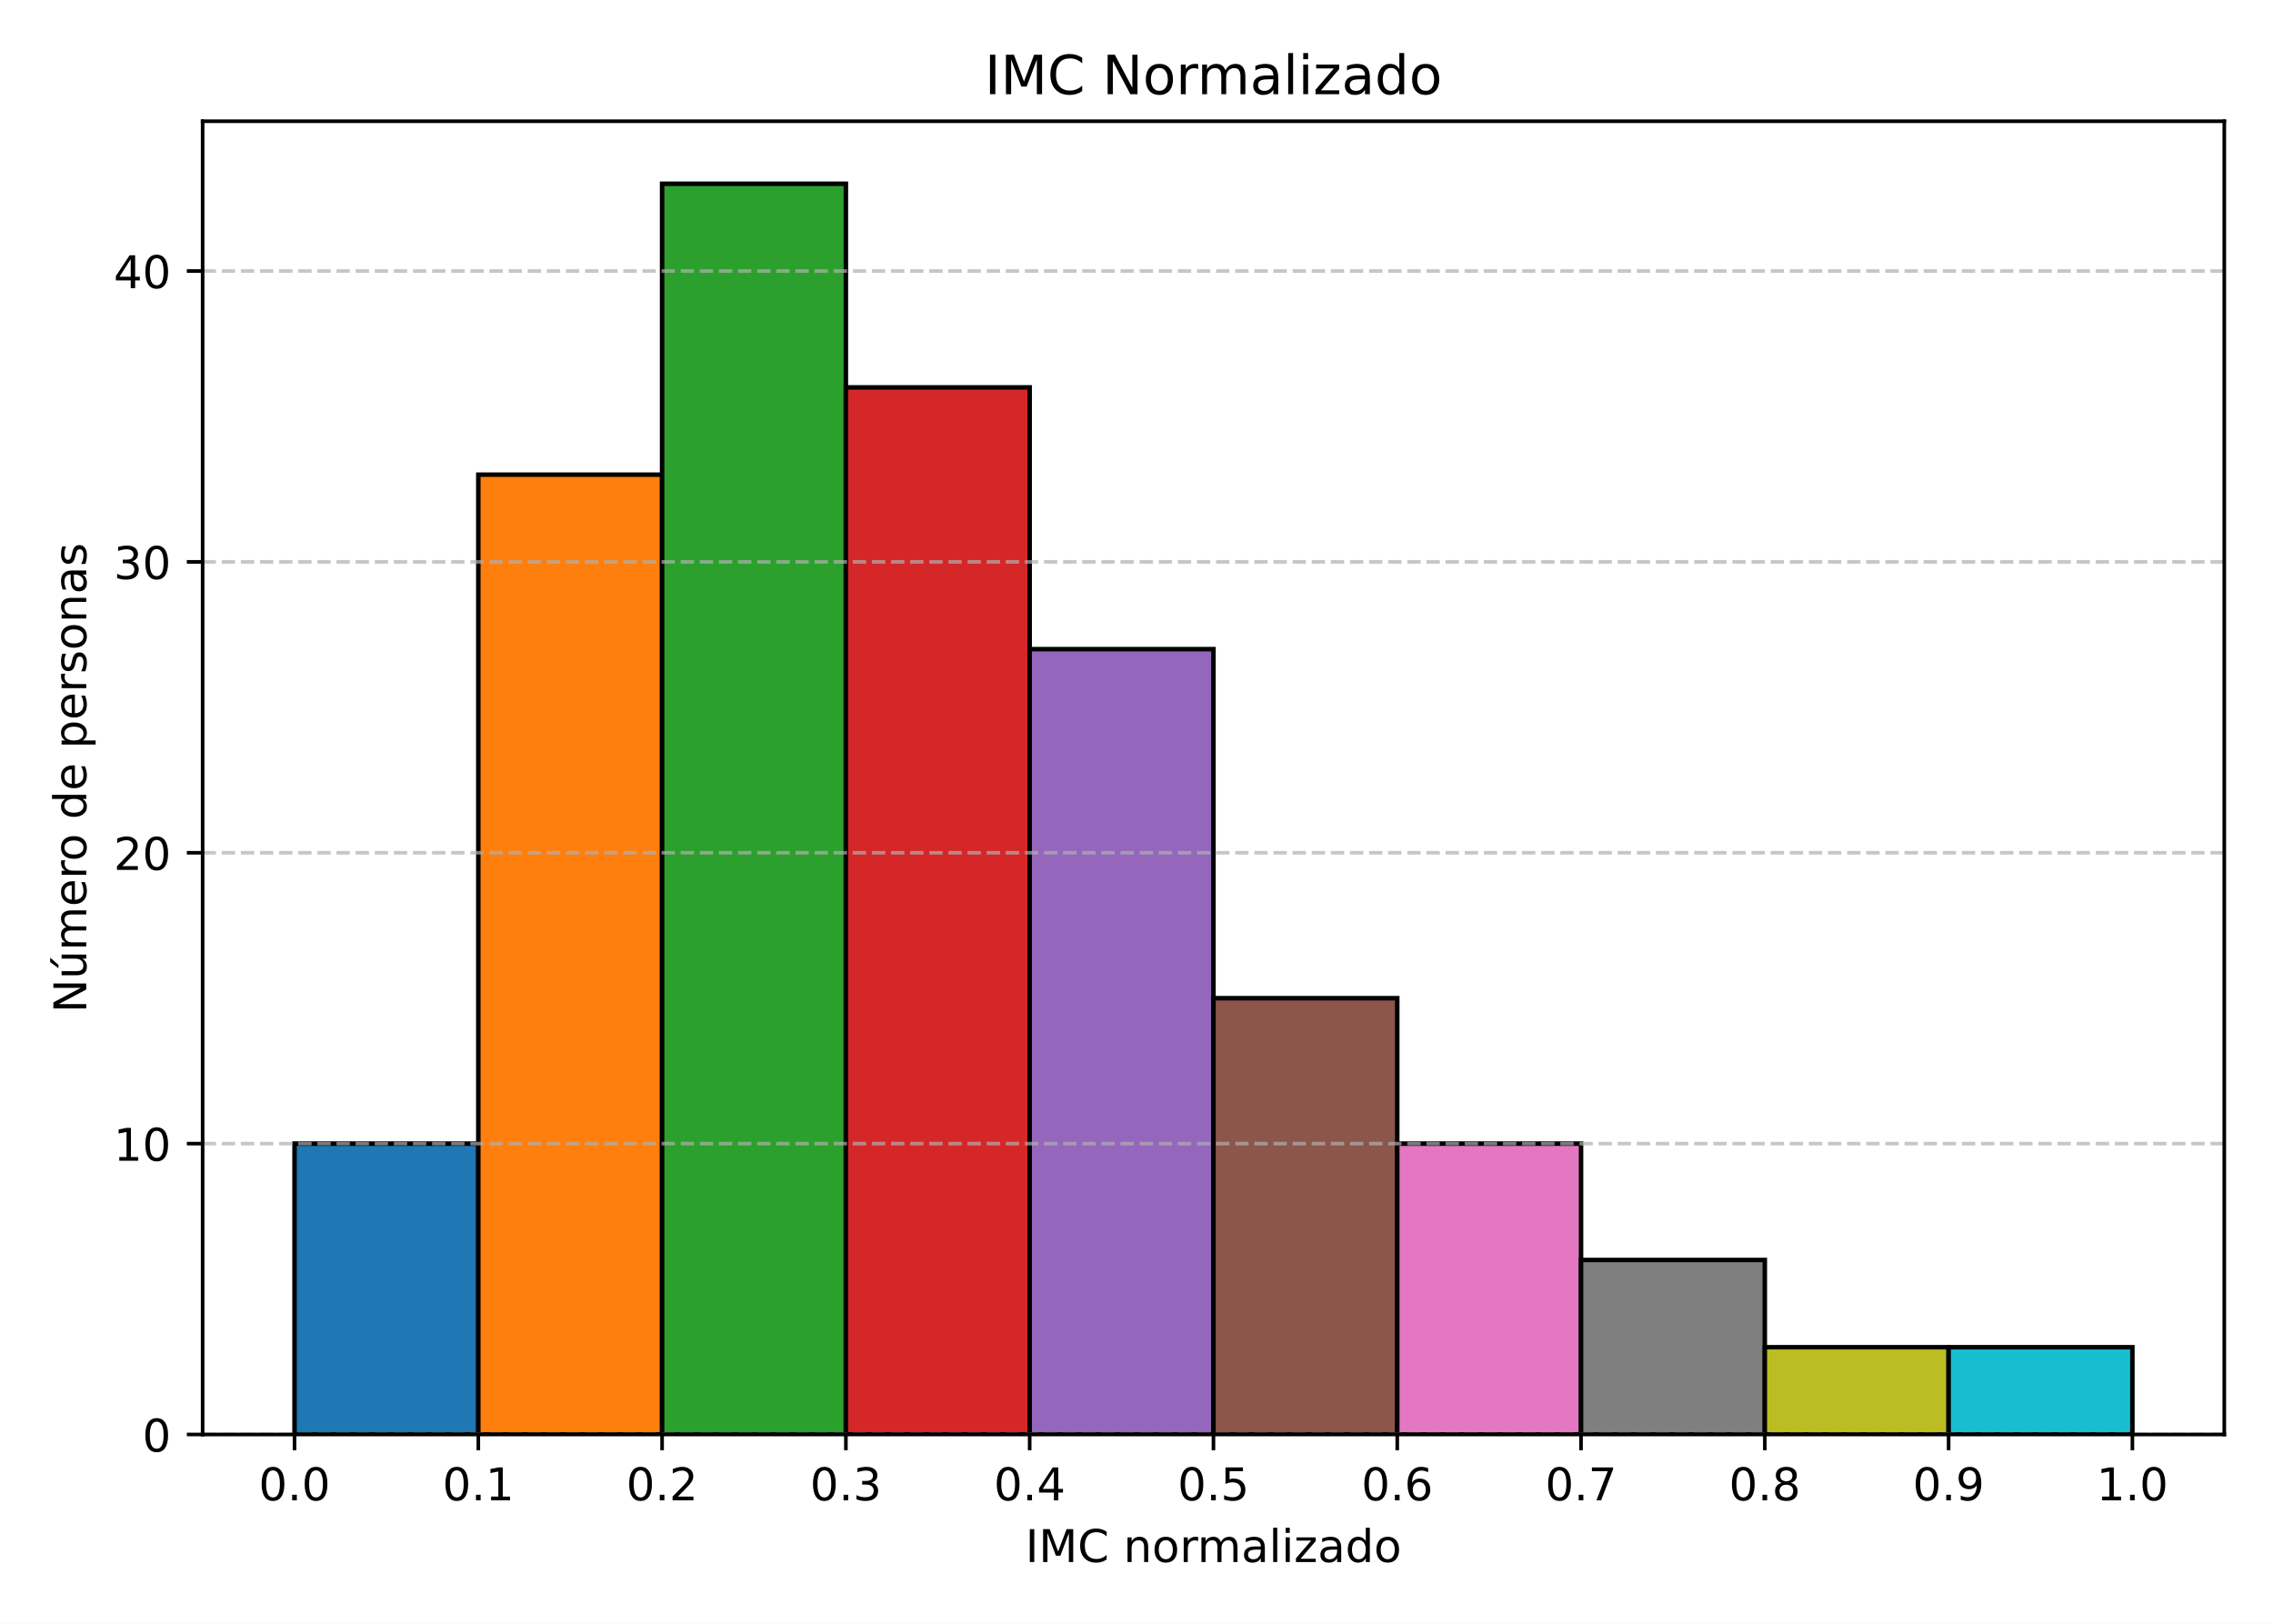
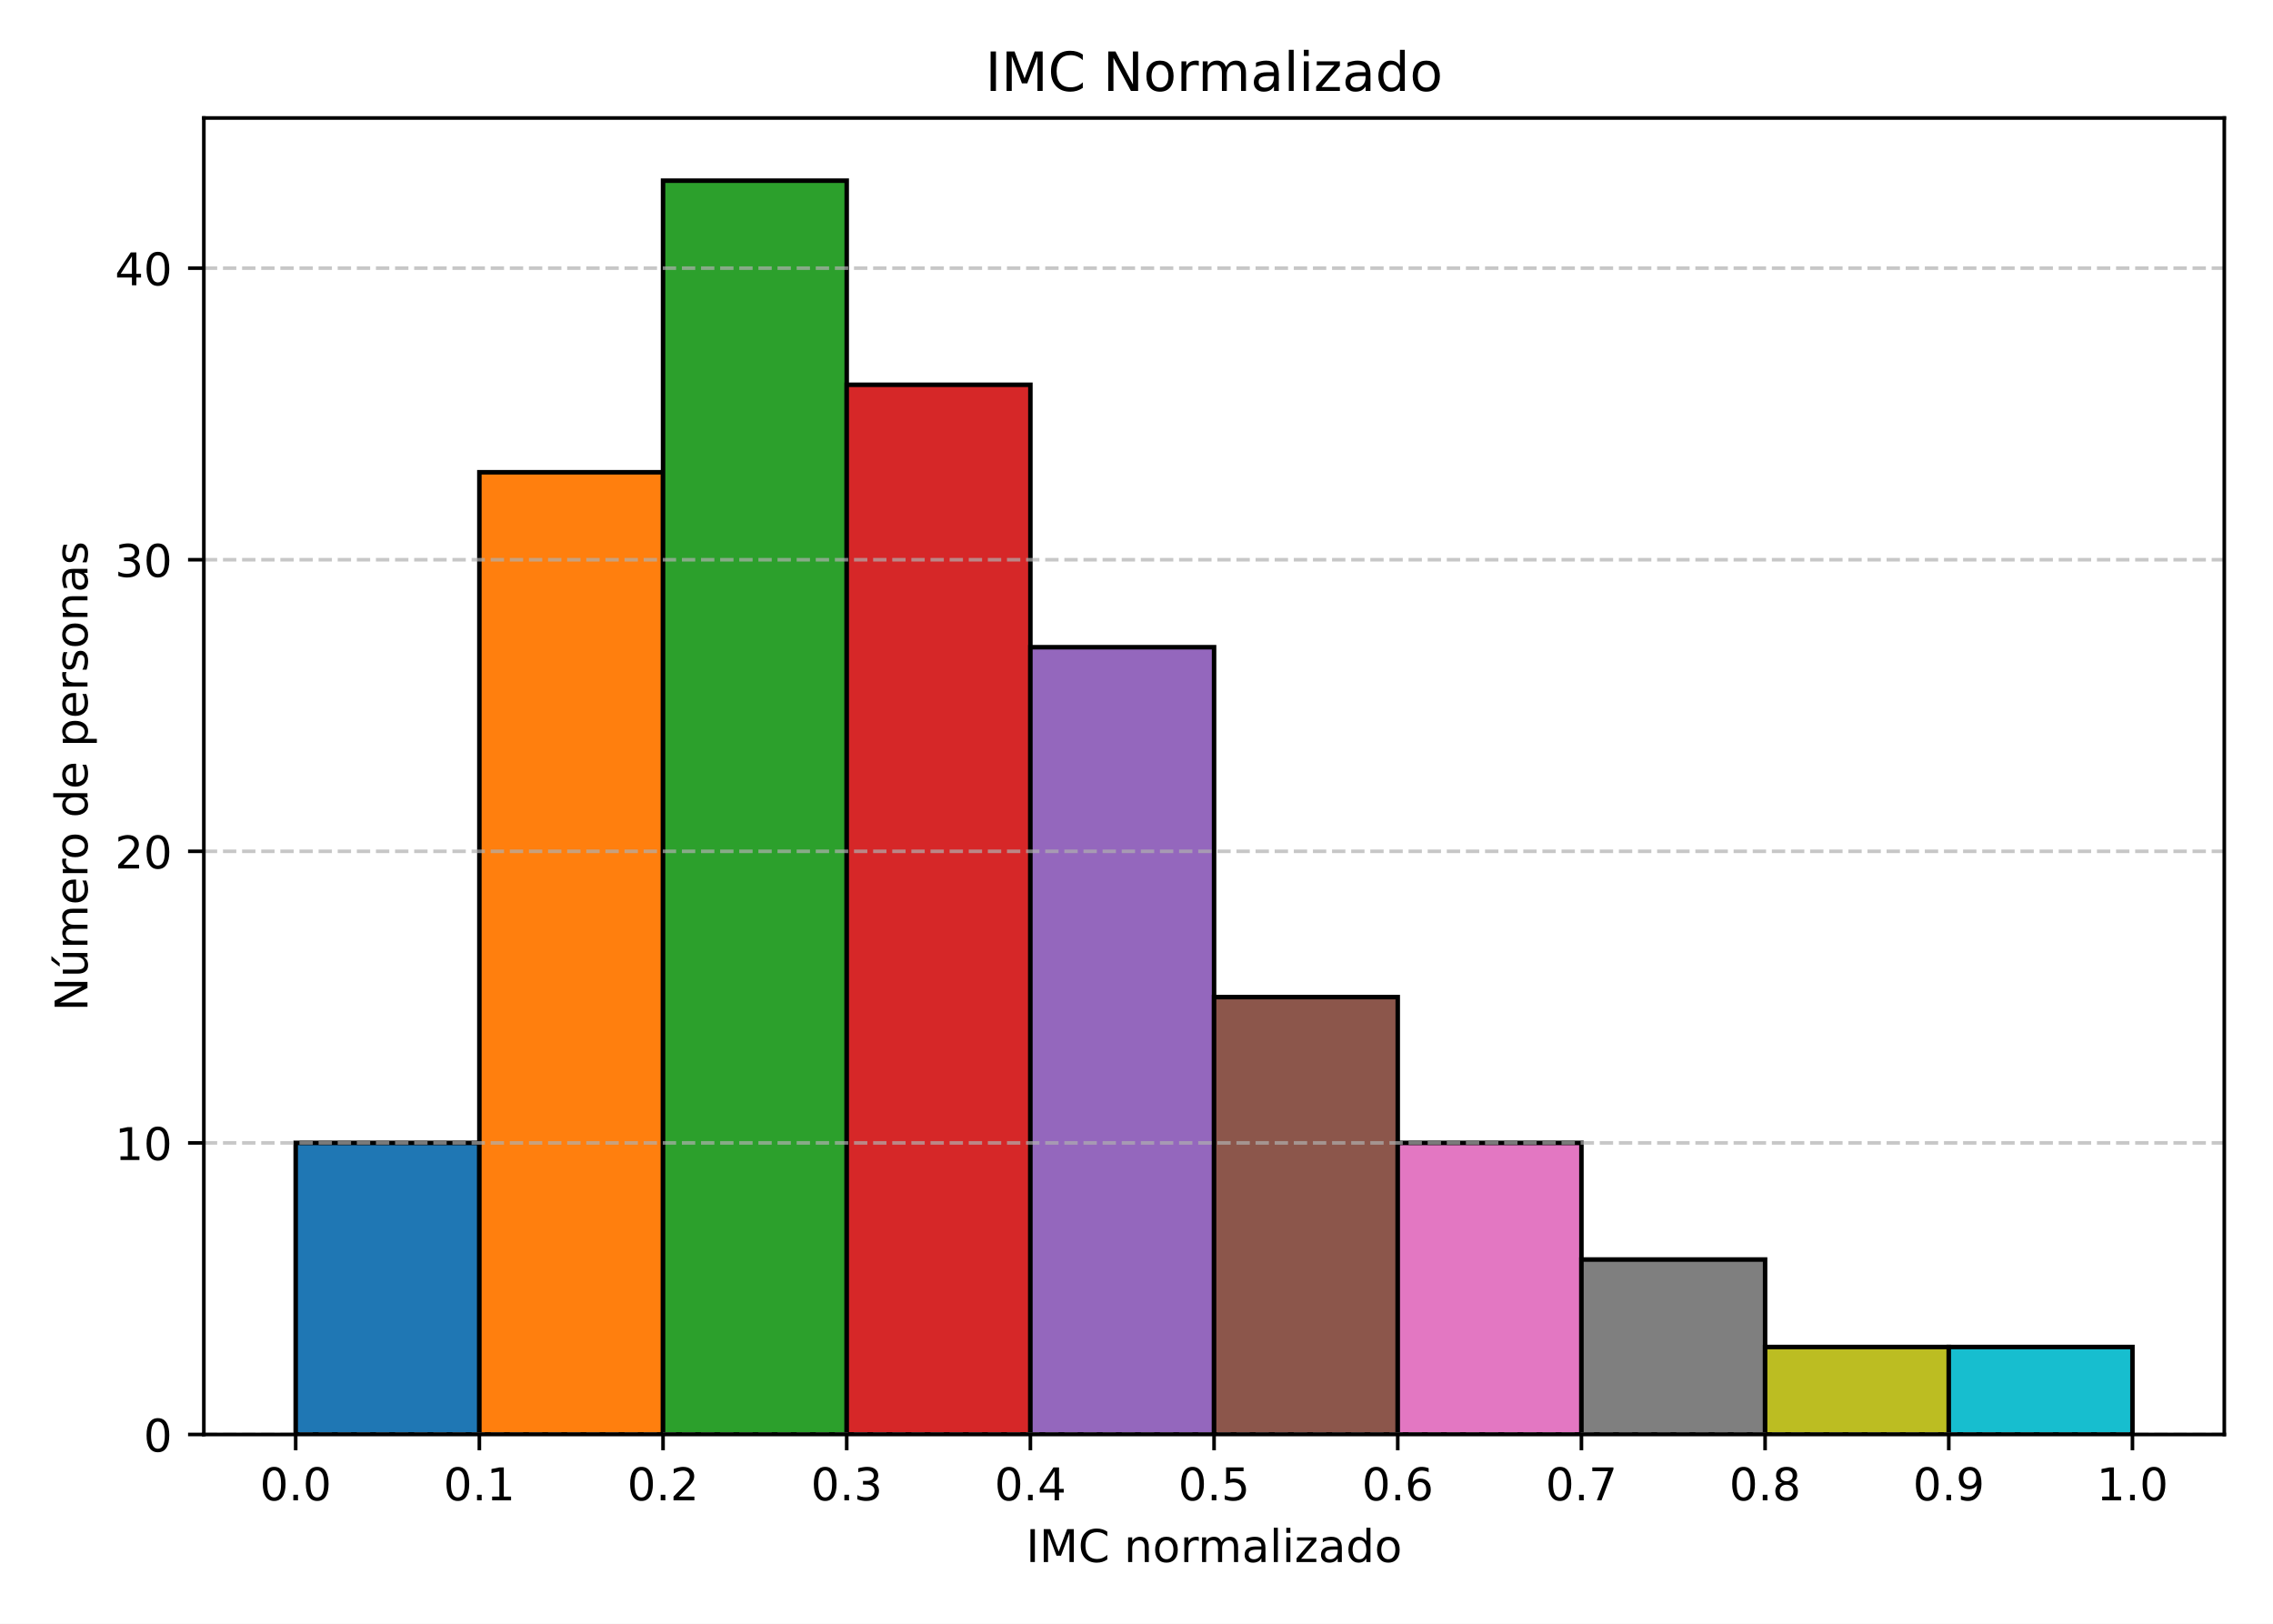
<svg xmlns="http://www.w3.org/2000/svg" xmlns:xlink="http://www.w3.org/1999/xlink" width="504pt" height="360pt" viewBox="0 0 504 360" version="1.1">
  <defs>
    <style type="text/css">*{stroke-linejoin: round; stroke-linecap: butt}</style>
  </defs>
  <g id="figure_1">
    <g id="patch_1">
      <path d="M 0 360  L 504 360  L 504 0  L 0 0  z " style="fill: #ffffff" />
    </g>
    <g id="axes_1">
      <g id="patch_2">
-         <path d="M 44.93 318.04  L 493.2 318.04  L 493.2 26.88  L 44.93 26.88  z " style="fill: #ffffff" />
+         <path d="M 45.2 318.04  L 493.2 318.04  L 493.2 26.16  L 45.2 26.16  z " style="fill: #ffffff" />
      </g>
      <g id="patch_3">
-         <path d="M 65.306 318.04  L 106.058 318.04  L 106.058 253.553  L 65.306 253.553  z " clip-path="url(#p4087e0a2cc)" style="fill: #1f77b4; stroke: #000000; stroke-linejoin: miter" />
+         <path d="M 65.564 318.04  L 106.291 318.04  L 106.291 253.393  L 65.564 253.393  z " clip-path="url(#pa90f0a18a9)" style="fill: #1f77b4; stroke: #000000; stroke-linejoin: miter" />
      </g>
      <g id="patch_4">
-         <path d="M 106.058 318.04  L 146.81 318.04  L 146.81 105.232  L 106.058 105.232  z " clip-path="url(#p4087e0a2cc)" style="fill: #ff7f0e; stroke: #000000; stroke-linejoin: miter" />
+         <path d="M 106.291 318.04  L 147.018 318.04  L 147.018 104.706  L 106.291 104.706  z " clip-path="url(#pa90f0a18a9)" style="fill: #ff7f0e; stroke: #000000; stroke-linejoin: miter" />
      </g>
      <g id="patch_5">
-         <path d="M 146.81 318.04  L 187.561 318.04  L 187.561 40.745  L 146.81 40.745  z " clip-path="url(#p4087e0a2cc)" style="fill: #2ca02c; stroke: #000000; stroke-linejoin: miter" />
+         <path d="M 147.018 318.04  L 187.745 318.04  L 187.745 40.059  L 147.018 40.059  z " clip-path="url(#pa90f0a18a9)" style="fill: #2ca02c; stroke: #000000; stroke-linejoin: miter" />
      </g>
      <g id="patch_6">
-         <path d="M 187.561 318.04  L 228.313 318.04  L 228.313 85.886  L 187.561 85.886  z " clip-path="url(#p4087e0a2cc)" style="fill: #d62728; stroke: #000000; stroke-linejoin: miter" />
+         <path d="M 187.745 318.04  L 228.473 318.04  L 228.473 85.312  L 187.745 85.312  z " clip-path="url(#pa90f0a18a9)" style="fill: #d62728; stroke: #000000; stroke-linejoin: miter" />
      </g>
      <g id="patch_7">
-         <path d="M 228.313 318.04  L 269.065 318.04  L 269.065 143.924  L 228.313 143.924  z " clip-path="url(#p4087e0a2cc)" style="fill: #9467bd; stroke: #000000; stroke-linejoin: miter" />
+         <path d="M 228.473 318.04  L 269.2 318.04  L 269.2 143.494  L 228.473 143.494  z " clip-path="url(#pa90f0a18a9)" style="fill: #9467bd; stroke: #000000; stroke-linejoin: miter" />
      </g>
      <g id="patch_8">
-         <path d="M 269.065 318.04  L 309.817 318.04  L 309.817 221.309  L 269.065 221.309  z " clip-path="url(#p4087e0a2cc)" style="fill: #8c564b; stroke: #000000; stroke-linejoin: miter" />
+         <path d="M 269.2 318.04  L 309.927 318.04  L 309.927 221.07  L 269.2 221.07  z " clip-path="url(#pa90f0a18a9)" style="fill: #8c564b; stroke: #000000; stroke-linejoin: miter" />
      </g>
      <g id="patch_9">
-         <path d="M 309.817 318.04  L 350.569 318.04  L 350.569 253.553  L 309.817 253.553  z " clip-path="url(#p4087e0a2cc)" style="fill: #e377c2; stroke: #000000; stroke-linejoin: miter" />
+         <path d="M 309.927 318.04  L 350.655 318.04  L 350.655 253.393  L 309.927 253.393  z " clip-path="url(#pa90f0a18a9)" style="fill: #e377c2; stroke: #000000; stroke-linejoin: miter" />
      </g>
      <g id="patch_10">
-         <path d="M 350.569 318.04  L 391.32 318.04  L 391.32 279.348  L 350.569 279.348  z " clip-path="url(#p4087e0a2cc)" style="fill: #7f7f7f; stroke: #000000; stroke-linejoin: miter" />
+         <path d="M 350.655 318.04  L 391.382 318.04  L 391.382 279.252  L 350.655 279.252  z " clip-path="url(#pa90f0a18a9)" style="fill: #7f7f7f; stroke: #000000; stroke-linejoin: miter" />
      </g>
      <g id="patch_11">
-         <path d="M 391.32 318.04  L 432.072 318.04  L 432.072 298.694  L 391.32 298.694  z " clip-path="url(#p4087e0a2cc)" style="fill: #bcbd22; stroke: #000000; stroke-linejoin: miter" />
+         <path d="M 391.382 318.04  L 432.109 318.04  L 432.109 298.646  L 391.382 298.646  z " clip-path="url(#pa90f0a18a9)" style="fill: #bcbd22; stroke: #000000; stroke-linejoin: miter" />
      </g>
      <g id="patch_12">
-         <path d="M 432.072 318.04  L 472.824 318.04  L 472.824 298.694  L 432.072 298.694  z " clip-path="url(#p4087e0a2cc)" style="fill: #17becf; stroke: #000000; stroke-linejoin: miter" />
+         <path d="M 432.109 318.04  L 472.836 318.04  L 472.836 298.646  L 432.109 298.646  z " clip-path="url(#pa90f0a18a9)" style="fill: #17becf; stroke: #000000; stroke-linejoin: miter" />
      </g>
      <g id="matplotlib.axis_1">
        <g id="xtick_1">
          <g id="line2d_1">
            <defs>
-               <path id="mb56e613b08" d="M 0 0  L 0 3.5  " style="stroke: #000000; stroke-width: 0.8" />
+               <path id="m050bd1d687" d="M 0 0  L 0 3.5  " style="stroke: #000000; stroke-width: 0.8" />
            </defs>
            <g>
-               <use xlink:href="#mb56e613b08" x="65.306" y="318.04" style="stroke: #000000; stroke-width: 0.8" />
+               <use xlink:href="#m050bd1d687" x="65.564" y="318.04" style="stroke: #000000; stroke-width: 0.8" />
            </g>
          </g>
          <g id="text_1">
-             <g transform="translate(57.35435 332.6384) scale(0.1 -0.1)">
+             <g transform="translate(57.61207 332.6384) scale(0.1 -0.1)">
              <defs>
                <path id="DejaVuSans-30" d="M 2034 4250  Q 1547 4250 1301 3770  Q 1056 3291 1056 2328  Q 1056 1369 1301 889  Q 1547 409 2034 409  Q 2525 409 2770 889  Q 3016 1369 3016 2328  Q 3016 3291 2770 3770  Q 2525 4250 2034 4250  z M 2034 4750  Q 2819 4750 3233 4129  Q 3647 3509 3647 2328  Q 3647 1150 3233 529  Q 2819 -91 2034 -91  Q 1250 -91 836 529  Q 422 1150 422 2328  Q 422 3509 836 4129  Q 1250 4750 2034 4750  z " transform="scale(0.015625)" />
                <path id="DejaVuSans-2e" d="M 684 794  L 1344 794  L 1344 0  L 684 0  L 684 794  z " transform="scale(0.015625)" />
              </defs>
              <use xlink:href="#DejaVuSans-30" />
-               <use xlink:href="#DejaVuSans-2e" transform="translate(63.62305 0)" />
-               <use xlink:href="#DejaVuSans-30" transform="translate(95.41016 0)" />
+               <use xlink:href="#DejaVuSans-2e" x="63.623" />
+               <use xlink:href="#DejaVuSans-30" x="95.41" />
            </g>
          </g>
        </g>
        <g id="xtick_2">
          <g id="line2d_2">
            <g>
-               <use xlink:href="#mb56e613b08" x="106.058" y="318.04" style="stroke: #000000; stroke-width: 0.8" />
+               <use xlink:href="#m050bd1d687" x="106.291" y="318.04" style="stroke: #000000; stroke-width: 0.8" />
            </g>
          </g>
          <g id="text_2">
-             <g transform="translate(98.10617 332.6384) scale(0.1 -0.1)">
+             <g transform="translate(98.33935 332.6384) scale(0.1 -0.1)">
              <defs>
                <path id="DejaVuSans-31" d="M 794 531  L 1825 531  L 1825 4091  L 703 3866  L 703 4441  L 1819 4666  L 2450 4666  L 2450 531  L 3481 531  L 3481 0  L 794 0  L 794 531  z " transform="scale(0.015625)" />
              </defs>
              <use xlink:href="#DejaVuSans-30" />
-               <use xlink:href="#DejaVuSans-2e" transform="translate(63.62305 0)" />
-               <use xlink:href="#DejaVuSans-31" transform="translate(95.41016 0)" />
+               <use xlink:href="#DejaVuSans-2e" x="63.623" />
+               <use xlink:href="#DejaVuSans-31" x="95.41" />
            </g>
          </g>
        </g>
        <g id="xtick_3">
          <g id="line2d_3">
            <g>
-               <use xlink:href="#mb56e613b08" x="146.81" y="318.04" style="stroke: #000000; stroke-width: 0.8" />
+               <use xlink:href="#m050bd1d687" x="147.018" y="318.04" style="stroke: #000000; stroke-width: 0.8" />
            </g>
          </g>
          <g id="text_3">
-             <g transform="translate(138.858 332.6384) scale(0.1 -0.1)">
+             <g transform="translate(139.0666 332.6384) scale(0.1 -0.1)">
              <defs>
                <path id="DejaVuSans-32" d="M 1228 531  L 3431 531  L 3431 0  L 469 0  L 469 531  Q 828 903 1448 1529  Q 2069 2156 2228 2338  Q 2531 2678 2651 2914  Q 2772 3150 2772 3378  Q 2772 3750 2511 3984  Q 2250 4219 1831 4219  Q 1534 4219 1204 4116  Q 875 4013 500 3803  L 500 4441  Q 881 4594 1212 4672  Q 1544 4750 1819 4750  Q 2544 4750 2975 4387  Q 3406 4025 3406 3419  Q 3406 3131 3298 2873  Q 3191 2616 2906 2266  Q 2828 2175 2409 1742  Q 1991 1309 1228 531  z " transform="scale(0.015625)" />
              </defs>
              <use xlink:href="#DejaVuSans-30" />
-               <use xlink:href="#DejaVuSans-2e" transform="translate(63.62305 0)" />
-               <use xlink:href="#DejaVuSans-32" transform="translate(95.41016 0)" />
+               <use xlink:href="#DejaVuSans-2e" x="63.623" />
+               <use xlink:href="#DejaVuSans-32" x="95.41" />
            </g>
          </g>
        </g>
        <g id="xtick_4">
          <g id="line2d_4">
            <g>
-               <use xlink:href="#mb56e613b08" x="187.561" y="318.04" style="stroke: #000000; stroke-width: 0.8" />
+               <use xlink:href="#m050bd1d687" x="187.745" y="318.04" style="stroke: #000000; stroke-width: 0.8" />
            </g>
          </g>
          <g id="text_4">
-             <g transform="translate(179.6098 332.6384) scale(0.1 -0.1)">
+             <g transform="translate(179.7939 332.6384) scale(0.1 -0.1)">
              <defs>
                <path id="DejaVuSans-33" d="M 2597 2516  Q 3050 2419 3304 2112  Q 3559 1806 3559 1356  Q 3559 666 3084 287  Q 2609 -91 1734 -91  Q 1441 -91 1130 -33  Q 819 25 488 141  L 488 750  Q 750 597 1062 519  Q 1375 441 1716 441  Q 2309 441 2620 675  Q 2931 909 2931 1356  Q 2931 1769 2642 2001  Q 2353 2234 1838 2234  L 1294 2234  L 1294 2753  L 1863 2753  Q 2328 2753 2575 2939  Q 2822 3125 2822 3475  Q 2822 3834 2567 4026  Q 2313 4219 1838 4219  Q 1578 4219 1281 4162  Q 984 4106 628 3988  L 628 4550  Q 988 4650 1302 4700  Q 1616 4750 1894 4750  Q 2613 4750 3031 4423  Q 3450 4097 3450 3541  Q 3450 3153 3228 2886  Q 3006 2619 2597 2516  z " transform="scale(0.015625)" />
              </defs>
              <use xlink:href="#DejaVuSans-30" />
-               <use xlink:href="#DejaVuSans-2e" transform="translate(63.62305 0)" />
-               <use xlink:href="#DejaVuSans-33" transform="translate(95.41016 0)" />
+               <use xlink:href="#DejaVuSans-2e" x="63.623" />
+               <use xlink:href="#DejaVuSans-33" x="95.41" />
            </g>
          </g>
        </g>
        <g id="xtick_5">
          <g id="line2d_5">
            <g>
-               <use xlink:href="#mb56e613b08" x="228.313" y="318.04" style="stroke: #000000; stroke-width: 0.8" />
+               <use xlink:href="#m050bd1d687" x="228.473" y="318.04" style="stroke: #000000; stroke-width: 0.8" />
            </g>
          </g>
          <g id="text_5">
-             <g transform="translate(220.3616 332.6384) scale(0.1 -0.1)">
+             <g transform="translate(220.5212 332.6384) scale(0.1 -0.1)">
              <defs>
                <path id="DejaVuSans-34" d="M 2419 4116  L 825 1625  L 2419 1625  L 2419 4116  z M 2253 4666  L 3047 4666  L 3047 1625  L 3713 1625  L 3713 1100  L 3047 1100  L 3047 0  L 2419 0  L 2419 1100  L 313 1100  L 313 1709  L 2253 4666  z " transform="scale(0.015625)" />
              </defs>
              <use xlink:href="#DejaVuSans-30" />
-               <use xlink:href="#DejaVuSans-2e" transform="translate(63.62305 0)" />
-               <use xlink:href="#DejaVuSans-34" transform="translate(95.41016 0)" />
+               <use xlink:href="#DejaVuSans-2e" x="63.623" />
+               <use xlink:href="#DejaVuSans-34" x="95.41" />
            </g>
          </g>
        </g>
        <g id="xtick_6">
          <g id="line2d_6">
            <g>
-               <use xlink:href="#mb56e613b08" x="269.065" y="318.04" style="stroke: #000000; stroke-width: 0.8" />
+               <use xlink:href="#m050bd1d687" x="269.2" y="318.04" style="stroke: #000000; stroke-width: 0.8" />
            </g>
          </g>
          <g id="text_6">
-             <g transform="translate(261.1134 332.6384) scale(0.1 -0.1)">
+             <g transform="translate(261.2484 332.6384) scale(0.1 -0.1)">
              <defs>
                <path id="DejaVuSans-35" d="M 691 4666  L 3169 4666  L 3169 4134  L 1269 4134  L 1269 2991  Q 1406 3038 1543 3061  Q 1681 3084 1819 3084  Q 2600 3084 3056 2656  Q 3513 2228 3513 1497  Q 3513 744 3044 326  Q 2575 -91 1722 -91  Q 1428 -91 1123 -41  Q 819 9 494 109  L 494 744  Q 775 591 1075 516  Q 1375 441 1709 441  Q 2250 441 2565 725  Q 2881 1009 2881 1497  Q 2881 1984 2565 2268  Q 2250 2553 1709 2553  Q 1456 2553 1204 2497  Q 953 2441 691 2322  L 691 4666  z " transform="scale(0.015625)" />
              </defs>
              <use xlink:href="#DejaVuSans-30" />
-               <use xlink:href="#DejaVuSans-2e" transform="translate(63.62305 0)" />
-               <use xlink:href="#DejaVuSans-35" transform="translate(95.41016 0)" />
+               <use xlink:href="#DejaVuSans-2e" x="63.623" />
+               <use xlink:href="#DejaVuSans-35" x="95.41" />
            </g>
          </g>
        </g>
        <g id="xtick_7">
          <g id="line2d_7">
            <g>
-               <use xlink:href="#mb56e613b08" x="309.817" y="318.04" style="stroke: #000000; stroke-width: 0.8" />
+               <use xlink:href="#m050bd1d687" x="309.927" y="318.04" style="stroke: #000000; stroke-width: 0.8" />
            </g>
          </g>
          <g id="text_7">
-             <g transform="translate(301.8653 332.6384) scale(0.1 -0.1)">
+             <g transform="translate(301.9757 332.6384) scale(0.1 -0.1)">
              <defs>
                <path id="DejaVuSans-36" d="M 2113 2584  Q 1688 2584 1439 2293  Q 1191 2003 1191 1497  Q 1191 994 1439 701  Q 1688 409 2113 409  Q 2538 409 2786 701  Q 3034 994 3034 1497  Q 3034 2003 2786 2293  Q 2538 2584 2113 2584  z M 3366 4563  L 3366 3988  Q 3128 4100 2886 4159  Q 2644 4219 2406 4219  Q 1781 4219 1451 3797  Q 1122 3375 1075 2522  Q 1259 2794 1537 2939  Q 1816 3084 2150 3084  Q 2853 3084 3261 2657  Q 3669 2231 3669 1497  Q 3669 778 3244 343  Q 2819 -91 2113 -91  Q 1303 -91 875 529  Q 447 1150 447 2328  Q 447 3434 972 4092  Q 1497 4750 2381 4750  Q 2619 4750 2861 4703  Q 3103 4656 3366 4563  z " transform="scale(0.015625)" />
              </defs>
              <use xlink:href="#DejaVuSans-30" />
-               <use xlink:href="#DejaVuSans-2e" transform="translate(63.62305 0)" />
-               <use xlink:href="#DejaVuSans-36" transform="translate(95.41016 0)" />
+               <use xlink:href="#DejaVuSans-2e" x="63.623" />
+               <use xlink:href="#DejaVuSans-36" x="95.41" />
            </g>
          </g>
        </g>
        <g id="xtick_8">
          <g id="line2d_8">
            <g>
-               <use xlink:href="#mb56e613b08" x="350.569" y="318.04" style="stroke: #000000; stroke-width: 0.8" />
+               <use xlink:href="#m050bd1d687" x="350.655" y="318.04" style="stroke: #000000; stroke-width: 0.8" />
            </g>
          </g>
          <g id="text_8">
-             <g transform="translate(342.6171 332.6384) scale(0.1 -0.1)">
+             <g transform="translate(342.703 332.6384) scale(0.1 -0.1)">
              <defs>
                <path id="DejaVuSans-37" d="M 525 4666  L 3525 4666  L 3525 4397  L 1831 0  L 1172 0  L 2766 4134  L 525 4134  L 525 4666  z " transform="scale(0.015625)" />
              </defs>
              <use xlink:href="#DejaVuSans-30" />
-               <use xlink:href="#DejaVuSans-2e" transform="translate(63.62305 0)" />
-               <use xlink:href="#DejaVuSans-37" transform="translate(95.41016 0)" />
+               <use xlink:href="#DejaVuSans-2e" x="63.623" />
+               <use xlink:href="#DejaVuSans-37" x="95.41" />
            </g>
          </g>
        </g>
        <g id="xtick_9">
          <g id="line2d_9">
            <g>
-               <use xlink:href="#mb56e613b08" x="391.32" y="318.04" style="stroke: #000000; stroke-width: 0.8" />
+               <use xlink:href="#m050bd1d687" x="391.382" y="318.04" style="stroke: #000000; stroke-width: 0.8" />
            </g>
          </g>
          <g id="text_9">
-             <g transform="translate(383.3689 332.6384) scale(0.1 -0.1)">
+             <g transform="translate(383.4303 332.6384) scale(0.1 -0.1)">
              <defs>
                <path id="DejaVuSans-38" d="M 2034 2216  Q 1584 2216 1326 1975  Q 1069 1734 1069 1313  Q 1069 891 1326 650  Q 1584 409 2034 409  Q 2484 409 2743 651  Q 3003 894 3003 1313  Q 3003 1734 2745 1975  Q 2488 2216 2034 2216  z M 1403 2484  Q 997 2584 770 2862  Q 544 3141 544 3541  Q 544 4100 942 4425  Q 1341 4750 2034 4750  Q 2731 4750 3128 4425  Q 3525 4100 3525 3541  Q 3525 3141 3298 2862  Q 3072 2584 2669 2484  Q 3125 2378 3379 2068  Q 3634 1759 3634 1313  Q 3634 634 3220 271  Q 2806 -91 2034 -91  Q 1263 -91 848 271  Q 434 634 434 1313  Q 434 1759 690 2068  Q 947 2378 1403 2484  z M 1172 3481  Q 1172 3119 1398 2916  Q 1625 2713 2034 2713  Q 2441 2713 2670 2916  Q 2900 3119 2900 3481  Q 2900 3844 2670 4047  Q 2441 4250 2034 4250  Q 1625 4250 1398 4047  Q 1172 3844 1172 3481  z " transform="scale(0.015625)" />
              </defs>
              <use xlink:href="#DejaVuSans-30" />
-               <use xlink:href="#DejaVuSans-2e" transform="translate(63.62305 0)" />
-               <use xlink:href="#DejaVuSans-38" transform="translate(95.41016 0)" />
+               <use xlink:href="#DejaVuSans-2e" x="63.623" />
+               <use xlink:href="#DejaVuSans-38" x="95.41" />
            </g>
          </g>
        </g>
        <g id="xtick_10">
          <g id="line2d_10">
            <g>
-               <use xlink:href="#mb56e613b08" x="432.072" y="318.04" style="stroke: #000000; stroke-width: 0.8" />
+               <use xlink:href="#m050bd1d687" x="432.109" y="318.04" style="stroke: #000000; stroke-width: 0.8" />
            </g>
          </g>
          <g id="text_10">
-             <g transform="translate(424.1207 332.6384) scale(0.1 -0.1)">
+             <g transform="translate(424.1575 332.6384) scale(0.1 -0.1)">
              <defs>
                <path id="DejaVuSans-39" d="M 703 97  L 703 672  Q 941 559 1184 500  Q 1428 441 1663 441  Q 2288 441 2617 861  Q 2947 1281 2994 2138  Q 2813 1869 2534 1725  Q 2256 1581 1919 1581  Q 1219 1581 811 2004  Q 403 2428 403 3163  Q 403 3881 828 4315  Q 1253 4750 1959 4750  Q 2769 4750 3195 4129  Q 3622 3509 3622 2328  Q 3622 1225 3098 567  Q 2575 -91 1691 -91  Q 1453 -91 1209 -44  Q 966 3 703 97  z M 1959 2075  Q 2384 2075 2632 2365  Q 2881 2656 2881 3163  Q 2881 3666 2632 3958  Q 2384 4250 1959 4250  Q 1534 4250 1286 3958  Q 1038 3666 1038 3163  Q 1038 2656 1286 2365  Q 1534 2075 1959 2075  z " transform="scale(0.015625)" />
              </defs>
              <use xlink:href="#DejaVuSans-30" />
-               <use xlink:href="#DejaVuSans-2e" transform="translate(63.62305 0)" />
-               <use xlink:href="#DejaVuSans-39" transform="translate(95.41016 0)" />
+               <use xlink:href="#DejaVuSans-2e" x="63.623" />
+               <use xlink:href="#DejaVuSans-39" x="95.41" />
            </g>
          </g>
        </g>
        <g id="xtick_11">
          <g id="line2d_11">
            <g>
-               <use xlink:href="#mb56e613b08" x="472.824" y="318.04" style="stroke: #000000; stroke-width: 0.8" />
+               <use xlink:href="#m050bd1d687" x="472.836" y="318.04" style="stroke: #000000; stroke-width: 0.8" />
            </g>
          </g>
          <g id="text_11">
-             <g transform="translate(464.8725 332.6384) scale(0.1 -0.1)">
+             <g transform="translate(464.8848 332.6384) scale(0.1 -0.1)">
              <use xlink:href="#DejaVuSans-31" />
-               <use xlink:href="#DejaVuSans-2e" transform="translate(63.62305 0)" />
-               <use xlink:href="#DejaVuSans-30" transform="translate(95.41016 0)" />
+               <use xlink:href="#DejaVuSans-2e" x="63.623" />
+               <use xlink:href="#DejaVuSans-30" x="95.41" />
            </g>
          </g>
        </g>
        <g id="text_12">
-           <g transform="translate(227.365 346.3166) scale(0.1 -0.1)">
+           <g transform="translate(227.5 346.3166) scale(0.1 -0.1)">
            <defs>
              <path id="DejaVuSans-49" d="M 628 4666  L 1259 4666  L 1259 0  L 628 0  L 628 4666  z " transform="scale(0.015625)" />
              <path id="DejaVuSans-4d" d="M 628 4666  L 1569 4666  L 2759 1491  L 3956 4666  L 4897 4666  L 4897 0  L 4281 0  L 4281 4097  L 3078 897  L 2444 897  L 1241 4097  L 1241 0  L 628 0  L 628 4666  z " transform="scale(0.015625)" />
              <path id="DejaVuSans-43" d="M 4122 4306  L 4122 3641  Q 3803 3938 3442 4084  Q 3081 4231 2675 4231  Q 1875 4231 1450 3742  Q 1025 3253 1025 2328  Q 1025 1406 1450 917  Q 1875 428 2675 428  Q 3081 428 3442 575  Q 3803 722 4122 1019  L 4122 359  Q 3791 134 3420 21  Q 3050 -91 2638 -91  Q 1578 -91 968 557  Q 359 1206 359 2328  Q 359 3453 968 4101  Q 1578 4750 2638 4750  Q 3056 4750 3426 4639  Q 3797 4528 4122 4306  z " transform="scale(0.015625)" />
              <path id="DejaVuSans-20" transform="scale(0.015625)" />
              <path id="DejaVuSans-6e" d="M 3513 2113  L 3513 0  L 2938 0  L 2938 2094  Q 2938 2591 2744 2837  Q 2550 3084 2163 3084  Q 1697 3084 1428 2787  Q 1159 2491 1159 1978  L 1159 0  L 581 0  L 581 3500  L 1159 3500  L 1159 2956  Q 1366 3272 1645 3428  Q 1925 3584 2291 3584  Q 2894 3584 3203 3211  Q 3513 2838 3513 2113  z " transform="scale(0.015625)" />
              <path id="DejaVuSans-6f" d="M 1959 3097  Q 1497 3097 1228 2736  Q 959 2375 959 1747  Q 959 1119 1226 758  Q 1494 397 1959 397  Q 2419 397 2687 759  Q 2956 1122 2956 1747  Q 2956 2369 2687 2733  Q 2419 3097 1959 3097  z M 1959 3584  Q 2709 3584 3137 3096  Q 3566 2609 3566 1747  Q 3566 888 3137 398  Q 2709 -91 1959 -91  Q 1206 -91 779 398  Q 353 888 353 1747  Q 353 2609 779 3096  Q 1206 3584 1959 3584  z " transform="scale(0.015625)" />
              <path id="DejaVuSans-72" d="M 2631 2963  Q 2534 3019 2420 3045  Q 2306 3072 2169 3072  Q 1681 3072 1420 2755  Q 1159 2438 1159 1844  L 1159 0  L 581 0  L 581 3500  L 1159 3500  L 1159 2956  Q 1341 3275 1631 3429  Q 1922 3584 2338 3584  Q 2397 3584 2469 3576  Q 2541 3569 2628 3553  L 2631 2963  z " transform="scale(0.015625)" />
              <path id="DejaVuSans-6d" d="M 3328 2828  Q 3544 3216 3844 3400  Q 4144 3584 4550 3584  Q 5097 3584 5394 3201  Q 5691 2819 5691 2113  L 5691 0  L 5113 0  L 5113 2094  Q 5113 2597 4934 2840  Q 4756 3084 4391 3084  Q 3944 3084 3684 2787  Q 3425 2491 3425 1978  L 3425 0  L 2847 0  L 2847 2094  Q 2847 2600 2669 2842  Q 2491 3084 2119 3084  Q 1678 3084 1418 2786  Q 1159 2488 1159 1978  L 1159 0  L 581 0  L 581 3500  L 1159 3500  L 1159 2956  Q 1356 3278 1631 3431  Q 1906 3584 2284 3584  Q 2666 3584 2933 3390  Q 3200 3197 3328 2828  z " transform="scale(0.015625)" />
              <path id="DejaVuSans-61" d="M 2194 1759  Q 1497 1759 1228 1600  Q 959 1441 959 1056  Q 959 750 1161 570  Q 1363 391 1709 391  Q 2188 391 2477 730  Q 2766 1069 2766 1631  L 2766 1759  L 2194 1759  z M 3341 1997  L 3341 0  L 2766 0  L 2766 531  Q 2569 213 2275 61  Q 1981 -91 1556 -91  Q 1019 -91 701 211  Q 384 513 384 1019  Q 384 1609 779 1909  Q 1175 2209 1959 2209  L 2766 2209  L 2766 2266  Q 2766 2663 2505 2880  Q 2244 3097 1772 3097  Q 1472 3097 1187 3025  Q 903 2953 641 2809  L 641 3341  Q 956 3463 1253 3523  Q 1550 3584 1831 3584  Q 2591 3584 2966 3190  Q 3341 2797 3341 1997  z " transform="scale(0.015625)" />
              <path id="DejaVuSans-6c" d="M 603 4863  L 1178 4863  L 1178 0  L 603 0  L 603 4863  z " transform="scale(0.015625)" />
              <path id="DejaVuSans-69" d="M 603 3500  L 1178 3500  L 1178 0  L 603 0  L 603 3500  z M 603 4863  L 1178 4863  L 1178 4134  L 603 4134  L 603 4863  z " transform="scale(0.015625)" />
              <path id="DejaVuSans-7a" d="M 353 3500  L 3084 3500  L 3084 2975  L 922 459  L 3084 459  L 3084 0  L 275 0  L 275 525  L 2438 3041  L 353 3041  L 353 3500  z " transform="scale(0.015625)" />
              <path id="DejaVuSans-64" d="M 2906 2969  L 2906 4863  L 3481 4863  L 3481 0  L 2906 0  L 2906 525  Q 2725 213 2448 61  Q 2172 -91 1784 -91  Q 1150 -91 751 415  Q 353 922 353 1747  Q 353 2572 751 3078  Q 1150 3584 1784 3584  Q 2172 3584 2448 3432  Q 2725 3281 2906 2969  z M 947 1747  Q 947 1113 1208 752  Q 1469 391 1925 391  Q 2381 391 2643 752  Q 2906 1113 2906 1747  Q 2906 2381 2643 2742  Q 2381 3103 1925 3103  Q 1469 3103 1208 2742  Q 947 2381 947 1747  z " transform="scale(0.015625)" />
            </defs>
            <use xlink:href="#DejaVuSans-49" />
-             <use xlink:href="#DejaVuSans-4d" transform="translate(29.49219 0)" />
-             <use xlink:href="#DejaVuSans-43" transform="translate(115.7715 0)" />
-             <use xlink:href="#DejaVuSans-20" transform="translate(185.5957 0)" />
-             <use xlink:href="#DejaVuSans-6e" transform="translate(217.3828 0)" />
-             <use xlink:href="#DejaVuSans-6f" transform="translate(280.7617 0)" />
-             <use xlink:href="#DejaVuSans-72" transform="translate(341.9434 0)" />
-             <use xlink:href="#DejaVuSans-6d" transform="translate(381.3066 0)" />
-             <use xlink:href="#DejaVuSans-61" transform="translate(478.7188 0)" />
-             <use xlink:href="#DejaVuSans-6c" transform="translate(539.998 0)" />
-             <use xlink:href="#DejaVuSans-69" transform="translate(567.7812 0)" />
-             <use xlink:href="#DejaVuSans-7a" transform="translate(595.5645 0)" />
-             <use xlink:href="#DejaVuSans-61" transform="translate(648.0547 0)" />
-             <use xlink:href="#DejaVuSans-64" transform="translate(709.334 0)" />
-             <use xlink:href="#DejaVuSans-6f" transform="translate(772.8105 0)" />
+             <use xlink:href="#DejaVuSans-4d" x="29.492" />
+             <use xlink:href="#DejaVuSans-43" x="115.771" />
+             <use xlink:href="#DejaVuSans-20" x="185.596" />
+             <use xlink:href="#DejaVuSans-6e" x="217.383" />
+             <use xlink:href="#DejaVuSans-6f" x="280.762" />
+             <use xlink:href="#DejaVuSans-72" x="341.943" />
+             <use xlink:href="#DejaVuSans-6d" x="381.307" />
+             <use xlink:href="#DejaVuSans-61" x="478.719" />
+             <use xlink:href="#DejaVuSans-6c" x="539.998" />
+             <use xlink:href="#DejaVuSans-69" x="567.781" />
+             <use xlink:href="#DejaVuSans-7a" x="595.564" />
+             <use xlink:href="#DejaVuSans-61" x="648.055" />
+             <use xlink:href="#DejaVuSans-64" x="709.334" />
+             <use xlink:href="#DejaVuSans-6f" x="772.811" />
          </g>
        </g>
      </g>
      <g id="matplotlib.axis_2">
        <g id="ytick_1">
          <g id="line2d_12">
-             <path d="M 44.93 318.04  L 493.2 318.04  " clip-path="url(#p4087e0a2cc)" style="fill: none; stroke-dasharray: 2.96,1.28; stroke-dashoffset: 0; stroke: #b0b0b0; stroke-opacity: 0.7; stroke-width: 0.8" />
+             <path d="M 45.2 318.04  L 493.2 318.04  " clip-path="url(#pa90f0a18a9)" style="fill: none; stroke-dasharray: 2.96,1.28; stroke-dashoffset: 0; stroke: #b0b0b0; stroke-opacity: 0.7; stroke-width: 0.8" />
          </g>
          <g id="line2d_13">
            <defs>
-               <path id="md44cc737ef" d="M 0 0  L -3.5 0  " style="stroke: #000000; stroke-width: 0.8" />
+               <path id="m9b00c72422" d="M 0 0  L -3.5 0  " style="stroke: #000000; stroke-width: 0.8" />
            </defs>
            <g>
-               <use xlink:href="#md44cc737ef" x="44.93" y="318.04" style="stroke: #000000; stroke-width: 0.8" />
+               <use xlink:href="#m9b00c72422" x="45.2" y="318.04" style="stroke: #000000; stroke-width: 0.8" />
            </g>
          </g>
          <g id="text_13">
-             <g transform="translate(31.5675 321.8392) scale(0.1 -0.1)">
+             <g transform="translate(31.8375 321.8392) scale(0.1 -0.1)">
              <use xlink:href="#DejaVuSans-30" />
            </g>
          </g>
        </g>
        <g id="ytick_2">
          <g id="line2d_14">
-             <path d="M 44.93 253.553  L 493.2 253.553  " clip-path="url(#p4087e0a2cc)" style="fill: none; stroke-dasharray: 2.96,1.28; stroke-dashoffset: 0; stroke: #b0b0b0; stroke-opacity: 0.7; stroke-width: 0.8" />
+             <path d="M 45.2 253.393  L 493.2 253.393  " clip-path="url(#pa90f0a18a9)" style="fill: none; stroke-dasharray: 2.96,1.28; stroke-dashoffset: 0; stroke: #b0b0b0; stroke-opacity: 0.7; stroke-width: 0.8" />
          </g>
          <g id="line2d_15">
            <g>
-               <use xlink:href="#md44cc737ef" x="44.93" y="253.553" style="stroke: #000000; stroke-width: 0.8" />
+               <use xlink:href="#m9b00c72422" x="45.2" y="253.393" style="stroke: #000000; stroke-width: 0.8" />
            </g>
          </g>
          <g id="text_14">
-             <g transform="translate(25.205 257.352) scale(0.1 -0.1)">
+             <g transform="translate(25.475 257.1925) scale(0.1 -0.1)">
              <use xlink:href="#DejaVuSans-31" />
-               <use xlink:href="#DejaVuSans-30" transform="translate(63.62305 0)" />
+               <use xlink:href="#DejaVuSans-30" x="63.623" />
            </g>
          </g>
        </g>
        <g id="ytick_3">
          <g id="line2d_16">
-             <path d="M 44.93 189.065  L 493.2 189.065  " clip-path="url(#p4087e0a2cc)" style="fill: none; stroke-dasharray: 2.96,1.28; stroke-dashoffset: 0; stroke: #b0b0b0; stroke-opacity: 0.7; stroke-width: 0.8" />
+             <path d="M 45.2 188.747  L 493.2 188.747  " clip-path="url(#pa90f0a18a9)" style="fill: none; stroke-dasharray: 2.96,1.28; stroke-dashoffset: 0; stroke: #b0b0b0; stroke-opacity: 0.7; stroke-width: 0.8" />
          </g>
          <g id="line2d_17">
            <g>
-               <use xlink:href="#md44cc737ef" x="44.93" y="189.065" style="stroke: #000000; stroke-width: 0.8" />
+               <use xlink:href="#m9b00c72422" x="45.2" y="188.747" style="stroke: #000000; stroke-width: 0.8" />
            </g>
          </g>
          <g id="text_15">
-             <g transform="translate(25.205 192.8647) scale(0.1 -0.1)">
+             <g transform="translate(25.475 192.5458) scale(0.1 -0.1)">
              <use xlink:href="#DejaVuSans-32" />
-               <use xlink:href="#DejaVuSans-30" transform="translate(63.62305 0)" />
+               <use xlink:href="#DejaVuSans-30" x="63.623" />
            </g>
          </g>
        </g>
        <g id="ytick_4">
          <g id="line2d_18">
-             <path d="M 44.93 124.578  L 493.2 124.578  " clip-path="url(#p4087e0a2cc)" style="fill: none; stroke-dasharray: 2.96,1.28; stroke-dashoffset: 0; stroke: #b0b0b0; stroke-opacity: 0.7; stroke-width: 0.8" />
+             <path d="M 45.2 124.1  L 493.2 124.1  " clip-path="url(#pa90f0a18a9)" style="fill: none; stroke-dasharray: 2.96,1.28; stroke-dashoffset: 0; stroke: #b0b0b0; stroke-opacity: 0.7; stroke-width: 0.8" />
          </g>
          <g id="line2d_19">
            <g>
-               <use xlink:href="#md44cc737ef" x="44.93" y="124.578" style="stroke: #000000; stroke-width: 0.8" />
+               <use xlink:href="#m9b00c72422" x="45.2" y="124.1" style="stroke: #000000; stroke-width: 0.8" />
            </g>
          </g>
          <g id="text_16">
-             <g transform="translate(25.205 128.3774) scale(0.1 -0.1)">
+             <g transform="translate(25.475 127.899) scale(0.1 -0.1)">
              <use xlink:href="#DejaVuSans-33" />
-               <use xlink:href="#DejaVuSans-30" transform="translate(63.62305 0)" />
+               <use xlink:href="#DejaVuSans-30" x="63.623" />
            </g>
          </g>
        </g>
        <g id="ytick_5">
          <g id="line2d_20">
-             <path d="M 44.93 60.091  L 493.2 60.091  " clip-path="url(#p4087e0a2cc)" style="fill: none; stroke-dasharray: 2.96,1.28; stroke-dashoffset: 0; stroke: #b0b0b0; stroke-opacity: 0.7; stroke-width: 0.8" />
+             <path d="M 45.2 59.453  L 493.2 59.453  " clip-path="url(#pa90f0a18a9)" style="fill: none; stroke-dasharray: 2.96,1.28; stroke-dashoffset: 0; stroke: #b0b0b0; stroke-opacity: 0.7; stroke-width: 0.8" />
          </g>
          <g id="line2d_21">
            <g>
-               <use xlink:href="#md44cc737ef" x="44.93" y="60.091" style="stroke: #000000; stroke-width: 0.8" />
+               <use xlink:href="#m9b00c72422" x="45.2" y="59.453" style="stroke: #000000; stroke-width: 0.8" />
            </g>
          </g>
          <g id="text_17">
-             <g transform="translate(25.205 63.89016) scale(0.1 -0.1)">
+             <g transform="translate(25.475 63.25229) scale(0.1 -0.1)">
              <use xlink:href="#DejaVuSans-34" />
-               <use xlink:href="#DejaVuSans-30" transform="translate(63.62305 0)" />
+               <use xlink:href="#DejaVuSans-30" x="63.623" />
            </g>
          </g>
        </g>
        <g id="text_18">
-           <g transform="translate(19.12531 224.5553) rotate(-90) scale(0.1 -0.1)">
+           <g transform="translate(19.39531 224.1953) rotate(-90) scale(0.1 -0.1)">
            <defs>
              <path id="DejaVuSans-4e" d="M 628 4666  L 1478 4666  L 3547 763  L 3547 4666  L 4159 4666  L 4159 0  L 3309 0  L 1241 3903  L 1241 0  L 628 0  L 628 4666  z " transform="scale(0.015625)" />
              <path id="DejaVuSans-fa" d="M 544 1381  L 544 3500  L 1119 3500  L 1119 1403  Q 1119 906 1312 657  Q 1506 409 1894 409  Q 2359 409 2629 706  Q 2900 1003 2900 1516  L 2900 3500  L 3475 3500  L 3475 0  L 2900 0  L 2900 538  Q 2691 219 2414 64  Q 2138 -91 1772 -91  Q 1169 -91 856 284  Q 544 659 544 1381  z M 1991 3584  L 1991 3584  z M 2418 5119  L 3040 5119  L 2022 3944  L 1543 3944  L 2418 5119  z " transform="scale(0.015625)" />
              <path id="DejaVuSans-65" d="M 3597 1894  L 3597 1613  L 953 1613  Q 991 1019 1311 708  Q 1631 397 2203 397  Q 2534 397 2845 478  Q 3156 559 3463 722  L 3463 178  Q 3153 47 2828 -22  Q 2503 -91 2169 -91  Q 1331 -91 842 396  Q 353 884 353 1716  Q 353 2575 817 3079  Q 1281 3584 2069 3584  Q 2775 3584 3186 3129  Q 3597 2675 3597 1894  z M 3022 2063  Q 3016 2534 2758 2815  Q 2500 3097 2075 3097  Q 1594 3097 1305 2825  Q 1016 2553 972 2059  L 3022 2063  z " transform="scale(0.015625)" />
              <path id="DejaVuSans-70" d="M 1159 525  L 1159 -1331  L 581 -1331  L 581 3500  L 1159 3500  L 1159 2969  Q 1341 3281 1617 3432  Q 1894 3584 2278 3584  Q 2916 3584 3314 3078  Q 3713 2572 3713 1747  Q 3713 922 3314 415  Q 2916 -91 2278 -91  Q 1894 -91 1617 61  Q 1341 213 1159 525  z M 3116 1747  Q 3116 2381 2855 2742  Q 2594 3103 2138 3103  Q 1681 3103 1420 2742  Q 1159 2381 1159 1747  Q 1159 1113 1420 752  Q 1681 391 2138 391  Q 2594 391 2855 752  Q 3116 1113 3116 1747  z " transform="scale(0.015625)" />
              <path id="DejaVuSans-73" d="M 2834 3397  L 2834 2853  Q 2591 2978 2328 3040  Q 2066 3103 1784 3103  Q 1356 3103 1142 2972  Q 928 2841 928 2578  Q 928 2378 1081 2264  Q 1234 2150 1697 2047  L 1894 2003  Q 2506 1872 2764 1633  Q 3022 1394 3022 966  Q 3022 478 2636 193  Q 2250 -91 1575 -91  Q 1294 -91 989 -36  Q 684 19 347 128  L 347 722  Q 666 556 975 473  Q 1284 391 1588 391  Q 1994 391 2212 530  Q 2431 669 2431 922  Q 2431 1156 2273 1281  Q 2116 1406 1581 1522  L 1381 1569  Q 847 1681 609 1914  Q 372 2147 372 2553  Q 372 3047 722 3315  Q 1072 3584 1716 3584  Q 2034 3584 2315 3537  Q 2597 3491 2834 3397  z " transform="scale(0.015625)" />
            </defs>
            <use xlink:href="#DejaVuSans-4e" />
-             <use xlink:href="#DejaVuSans-fa" transform="translate(74.80469 0)" />
-             <use xlink:href="#DejaVuSans-6d" transform="translate(138.1836 0)" />
-             <use xlink:href="#DejaVuSans-65" transform="translate(235.5957 0)" />
-             <use xlink:href="#DejaVuSans-72" transform="translate(297.1191 0)" />
-             <use xlink:href="#DejaVuSans-6f" transform="translate(335.9824 0)" />
-             <use xlink:href="#DejaVuSans-20" transform="translate(397.1641 0)" />
-             <use xlink:href="#DejaVuSans-64" transform="translate(428.9512 0)" />
-             <use xlink:href="#DejaVuSans-65" transform="translate(492.4277 0)" />
-             <use xlink:href="#DejaVuSans-20" transform="translate(553.9512 0)" />
-             <use xlink:href="#DejaVuSans-70" transform="translate(585.7383 0)" />
-             <use xlink:href="#DejaVuSans-65" transform="translate(649.2148 0)" />
-             <use xlink:href="#DejaVuSans-72" transform="translate(710.7383 0)" />
-             <use xlink:href="#DejaVuSans-73" transform="translate(751.8516 0)" />
-             <use xlink:href="#DejaVuSans-6f" transform="translate(803.9512 0)" />
-             <use xlink:href="#DejaVuSans-6e" transform="translate(865.1328 0)" />
-             <use xlink:href="#DejaVuSans-61" transform="translate(928.5117 0)" />
-             <use xlink:href="#DejaVuSans-73" transform="translate(989.791 0)" />
+             <use xlink:href="#DejaVuSans-fa" x="74.805" />
+             <use xlink:href="#DejaVuSans-6d" x="138.184" />
+             <use xlink:href="#DejaVuSans-65" x="235.596" />
+             <use xlink:href="#DejaVuSans-72" x="297.119" />
+             <use xlink:href="#DejaVuSans-6f" x="335.982" />
+             <use xlink:href="#DejaVuSans-20" x="397.164" />
+             <use xlink:href="#DejaVuSans-64" x="428.951" />
+             <use xlink:href="#DejaVuSans-65" x="492.428" />
+             <use xlink:href="#DejaVuSans-20" x="553.951" />
+             <use xlink:href="#DejaVuSans-70" x="585.738" />
+             <use xlink:href="#DejaVuSans-65" x="649.215" />
+             <use xlink:href="#DejaVuSans-72" x="710.738" />
+             <use xlink:href="#DejaVuSans-73" x="751.852" />
+             <use xlink:href="#DejaVuSans-6f" x="803.951" />
+             <use xlink:href="#DejaVuSans-6e" x="865.133" />
+             <use xlink:href="#DejaVuSans-61" x="928.512" />
+             <use xlink:href="#DejaVuSans-73" x="989.791" />
          </g>
        </g>
      </g>
      <g id="patch_13">
-         <path d="M 44.93 318.04  L 44.93 26.88  " style="fill: none; stroke: #000000; stroke-width: 0.8; stroke-linejoin: miter; stroke-linecap: square" />
+         <path d="M 45.2 318.04  L 45.2 26.16  " style="fill: none; stroke: #000000; stroke-width: 0.8; stroke-linejoin: miter; stroke-linecap: square" />
      </g>
      <g id="patch_14">
-         <path d="M 493.2 318.04  L 493.2 26.88  " style="fill: none; stroke: #000000; stroke-width: 0.8; stroke-linejoin: miter; stroke-linecap: square" />
+         <path d="M 493.2 318.04  L 493.2 26.16  " style="fill: none; stroke: #000000; stroke-width: 0.8; stroke-linejoin: miter; stroke-linecap: square" />
      </g>
      <g id="patch_15">
-         <path d="M 44.93 318.04  L 493.2 318.04  " style="fill: none; stroke: #000000; stroke-width: 0.8; stroke-linejoin: miter; stroke-linecap: square" />
+         <path d="M 45.2 318.04  L 493.2 318.04  " style="fill: none; stroke: #000000; stroke-width: 0.8; stroke-linejoin: miter; stroke-linecap: square" />
      </g>
      <g id="patch_16">
-         <path d="M 44.93 26.88  L 493.2 26.88  " style="fill: none; stroke: #000000; stroke-width: 0.8; stroke-linejoin: miter; stroke-linecap: square" />
+         <path d="M 45.2 26.16  L 493.2 26.16  " style="fill: none; stroke: #000000; stroke-width: 0.8; stroke-linejoin: miter; stroke-linecap: square" />
      </g>
      <g id="text_19">
-         <g transform="translate(218.3388 20.88) scale(0.12 -0.12)">
+         <g transform="translate(218.4737 20.16) scale(0.12 -0.12)">
          <use xlink:href="#DejaVuSans-49" />
-           <use xlink:href="#DejaVuSans-4d" transform="translate(29.49219 0)" />
-           <use xlink:href="#DejaVuSans-43" transform="translate(115.7715 0)" />
-           <use xlink:href="#DejaVuSans-20" transform="translate(185.5957 0)" />
-           <use xlink:href="#DejaVuSans-4e" transform="translate(217.3828 0)" />
-           <use xlink:href="#DejaVuSans-6f" transform="translate(292.1875 0)" />
-           <use xlink:href="#DejaVuSans-72" transform="translate(353.3691 0)" />
-           <use xlink:href="#DejaVuSans-6d" transform="translate(392.7324 0)" />
-           <use xlink:href="#DejaVuSans-61" transform="translate(490.1445 0)" />
-           <use xlink:href="#DejaVuSans-6c" transform="translate(551.4238 0)" />
-           <use xlink:href="#DejaVuSans-69" transform="translate(579.207 0)" />
-           <use xlink:href="#DejaVuSans-7a" transform="translate(606.9902 0)" />
-           <use xlink:href="#DejaVuSans-61" transform="translate(659.4805 0)" />
-           <use xlink:href="#DejaVuSans-64" transform="translate(720.7598 0)" />
-           <use xlink:href="#DejaVuSans-6f" transform="translate(784.2363 0)" />
+           <use xlink:href="#DejaVuSans-4d" x="29.492" />
+           <use xlink:href="#DejaVuSans-43" x="115.771" />
+           <use xlink:href="#DejaVuSans-20" x="185.596" />
+           <use xlink:href="#DejaVuSans-4e" x="217.383" />
+           <use xlink:href="#DejaVuSans-6f" x="292.188" />
+           <use xlink:href="#DejaVuSans-72" x="353.369" />
+           <use xlink:href="#DejaVuSans-6d" x="392.732" />
+           <use xlink:href="#DejaVuSans-61" x="490.145" />
+           <use xlink:href="#DejaVuSans-6c" x="551.424" />
+           <use xlink:href="#DejaVuSans-69" x="579.207" />
+           <use xlink:href="#DejaVuSans-7a" x="606.99" />
+           <use xlink:href="#DejaVuSans-61" x="659.48" />
+           <use xlink:href="#DejaVuSans-64" x="720.76" />
+           <use xlink:href="#DejaVuSans-6f" x="784.236" />
        </g>
      </g>
    </g>
  </g>
  <defs>
-     <clipPath id="p4087e0a2cc">
-       <rect x="44.93" y="26.88" width="448.27" height="291.16" />
+     <clipPath id="pa90f0a18a9">
+       <rect x="45.2" y="26.16" width="448" height="291.88" />
    </clipPath>
  </defs>
</svg>
